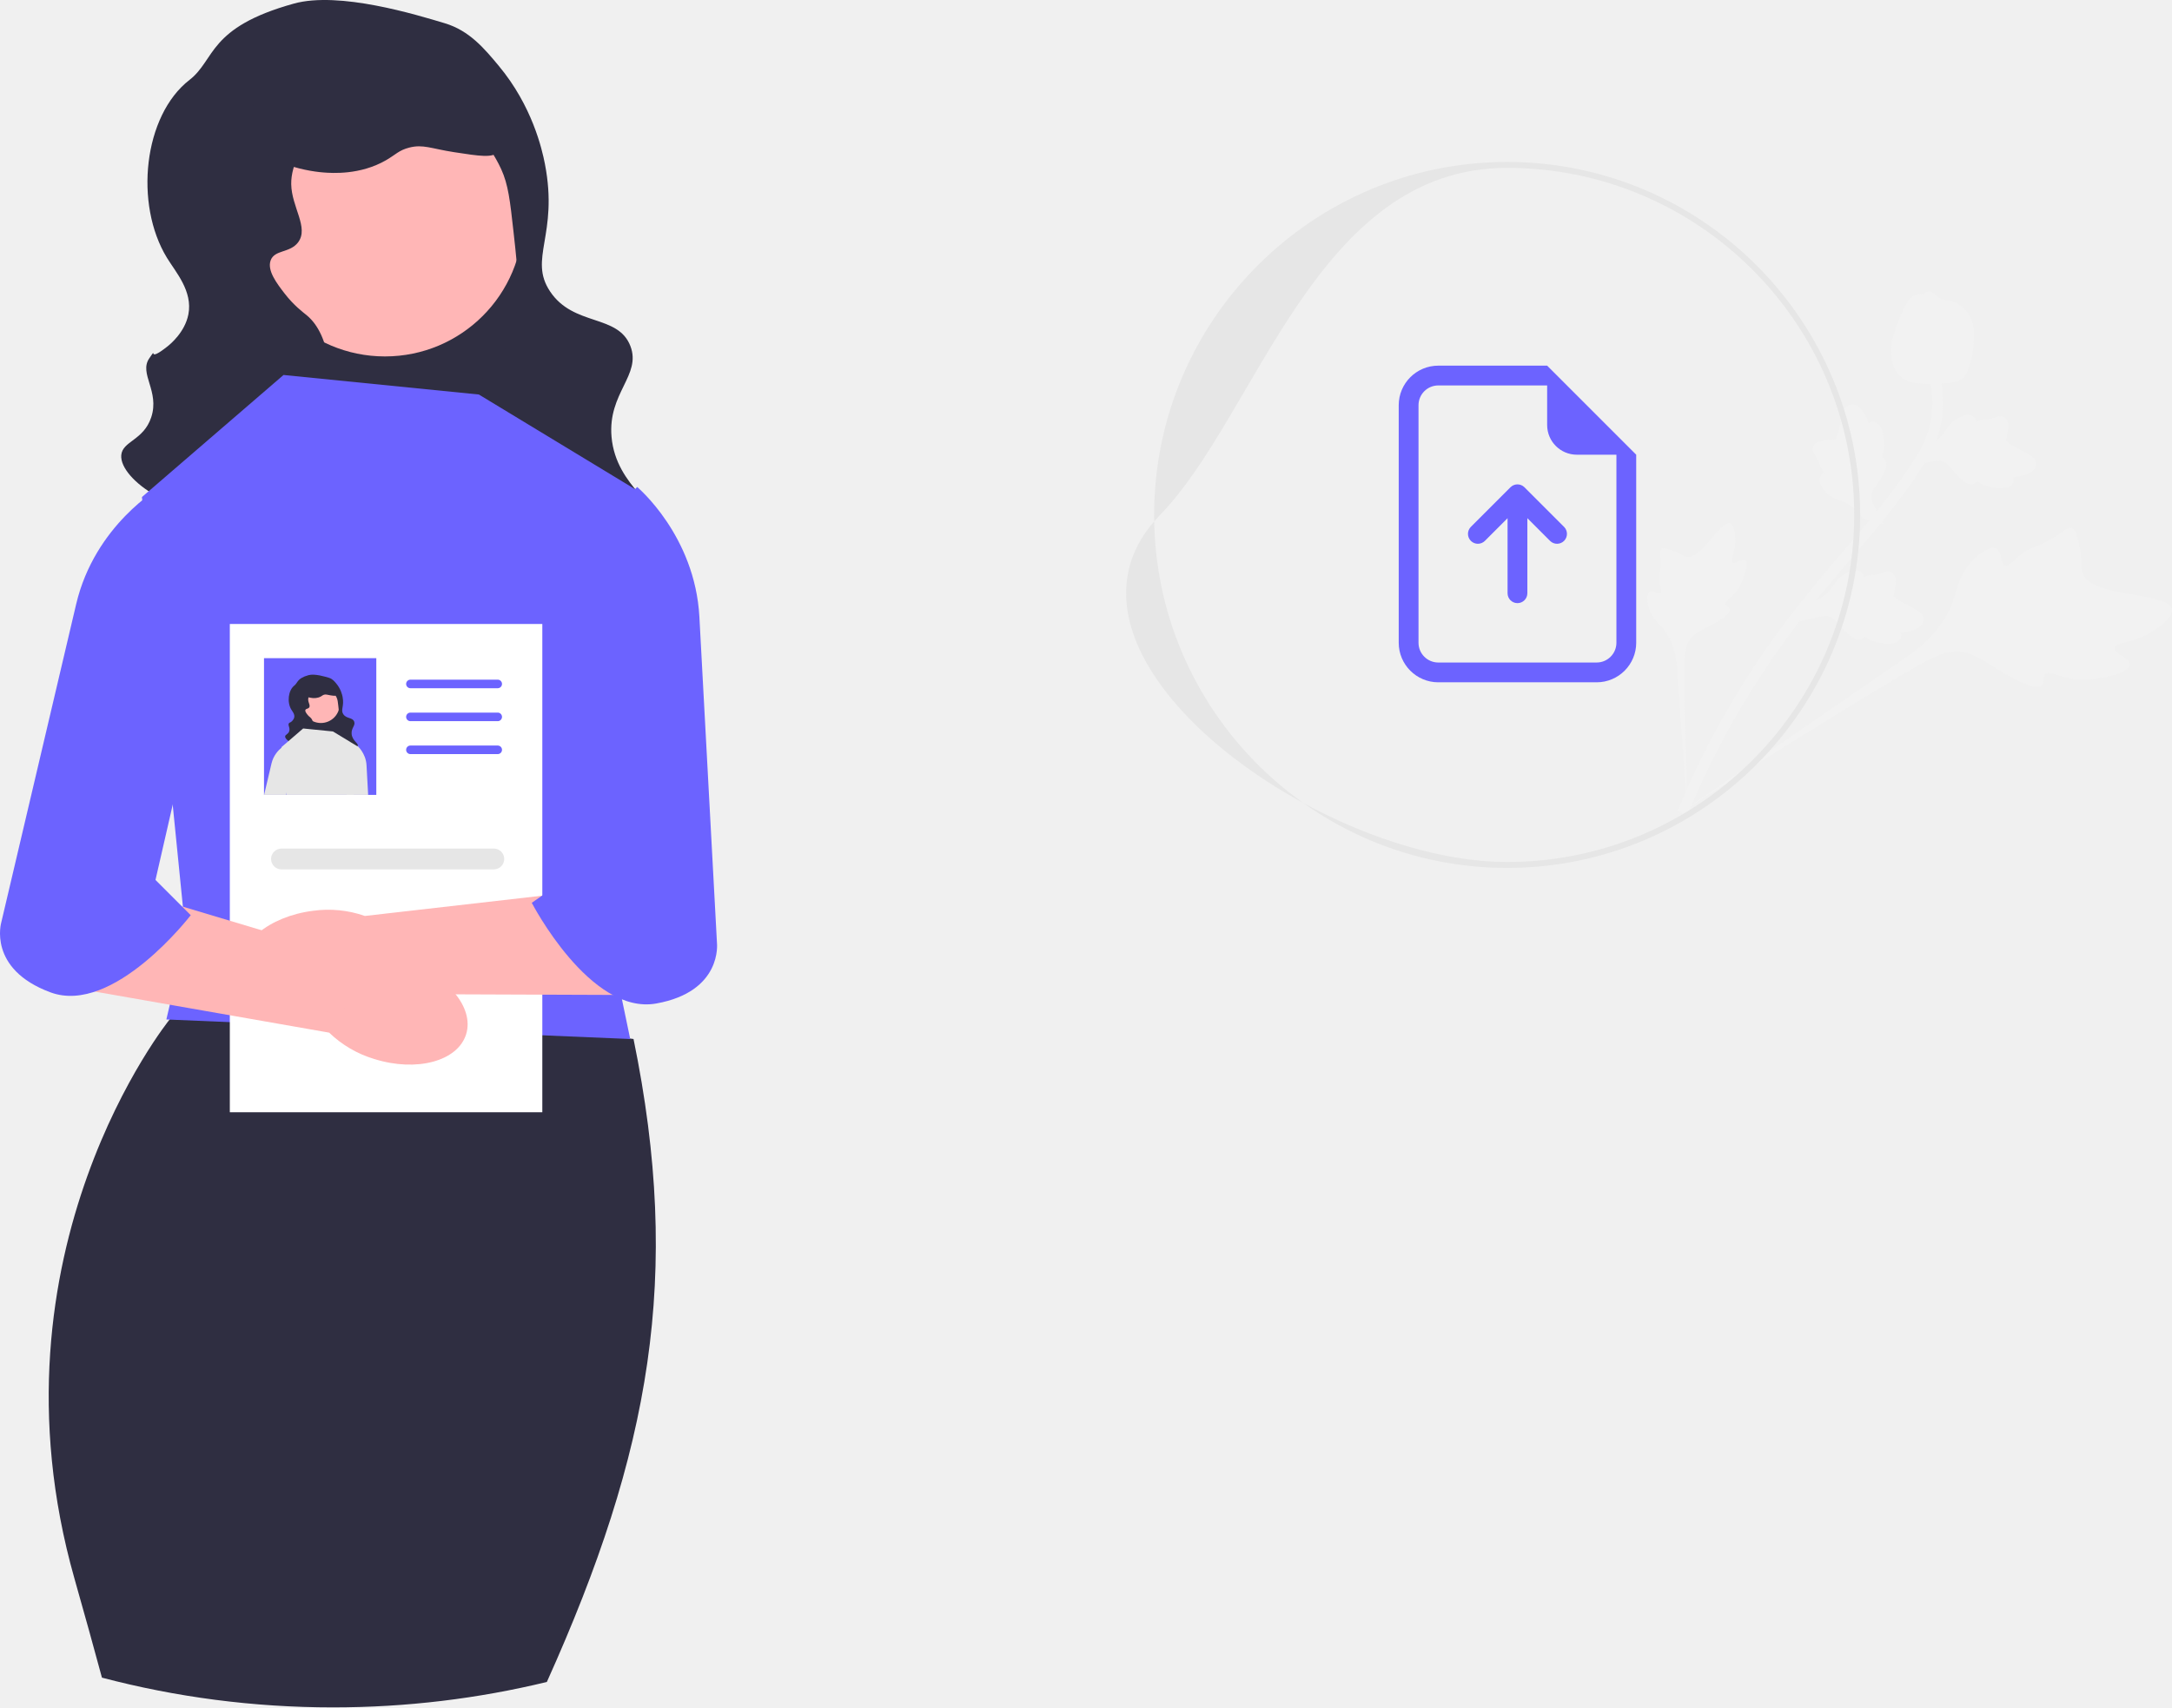
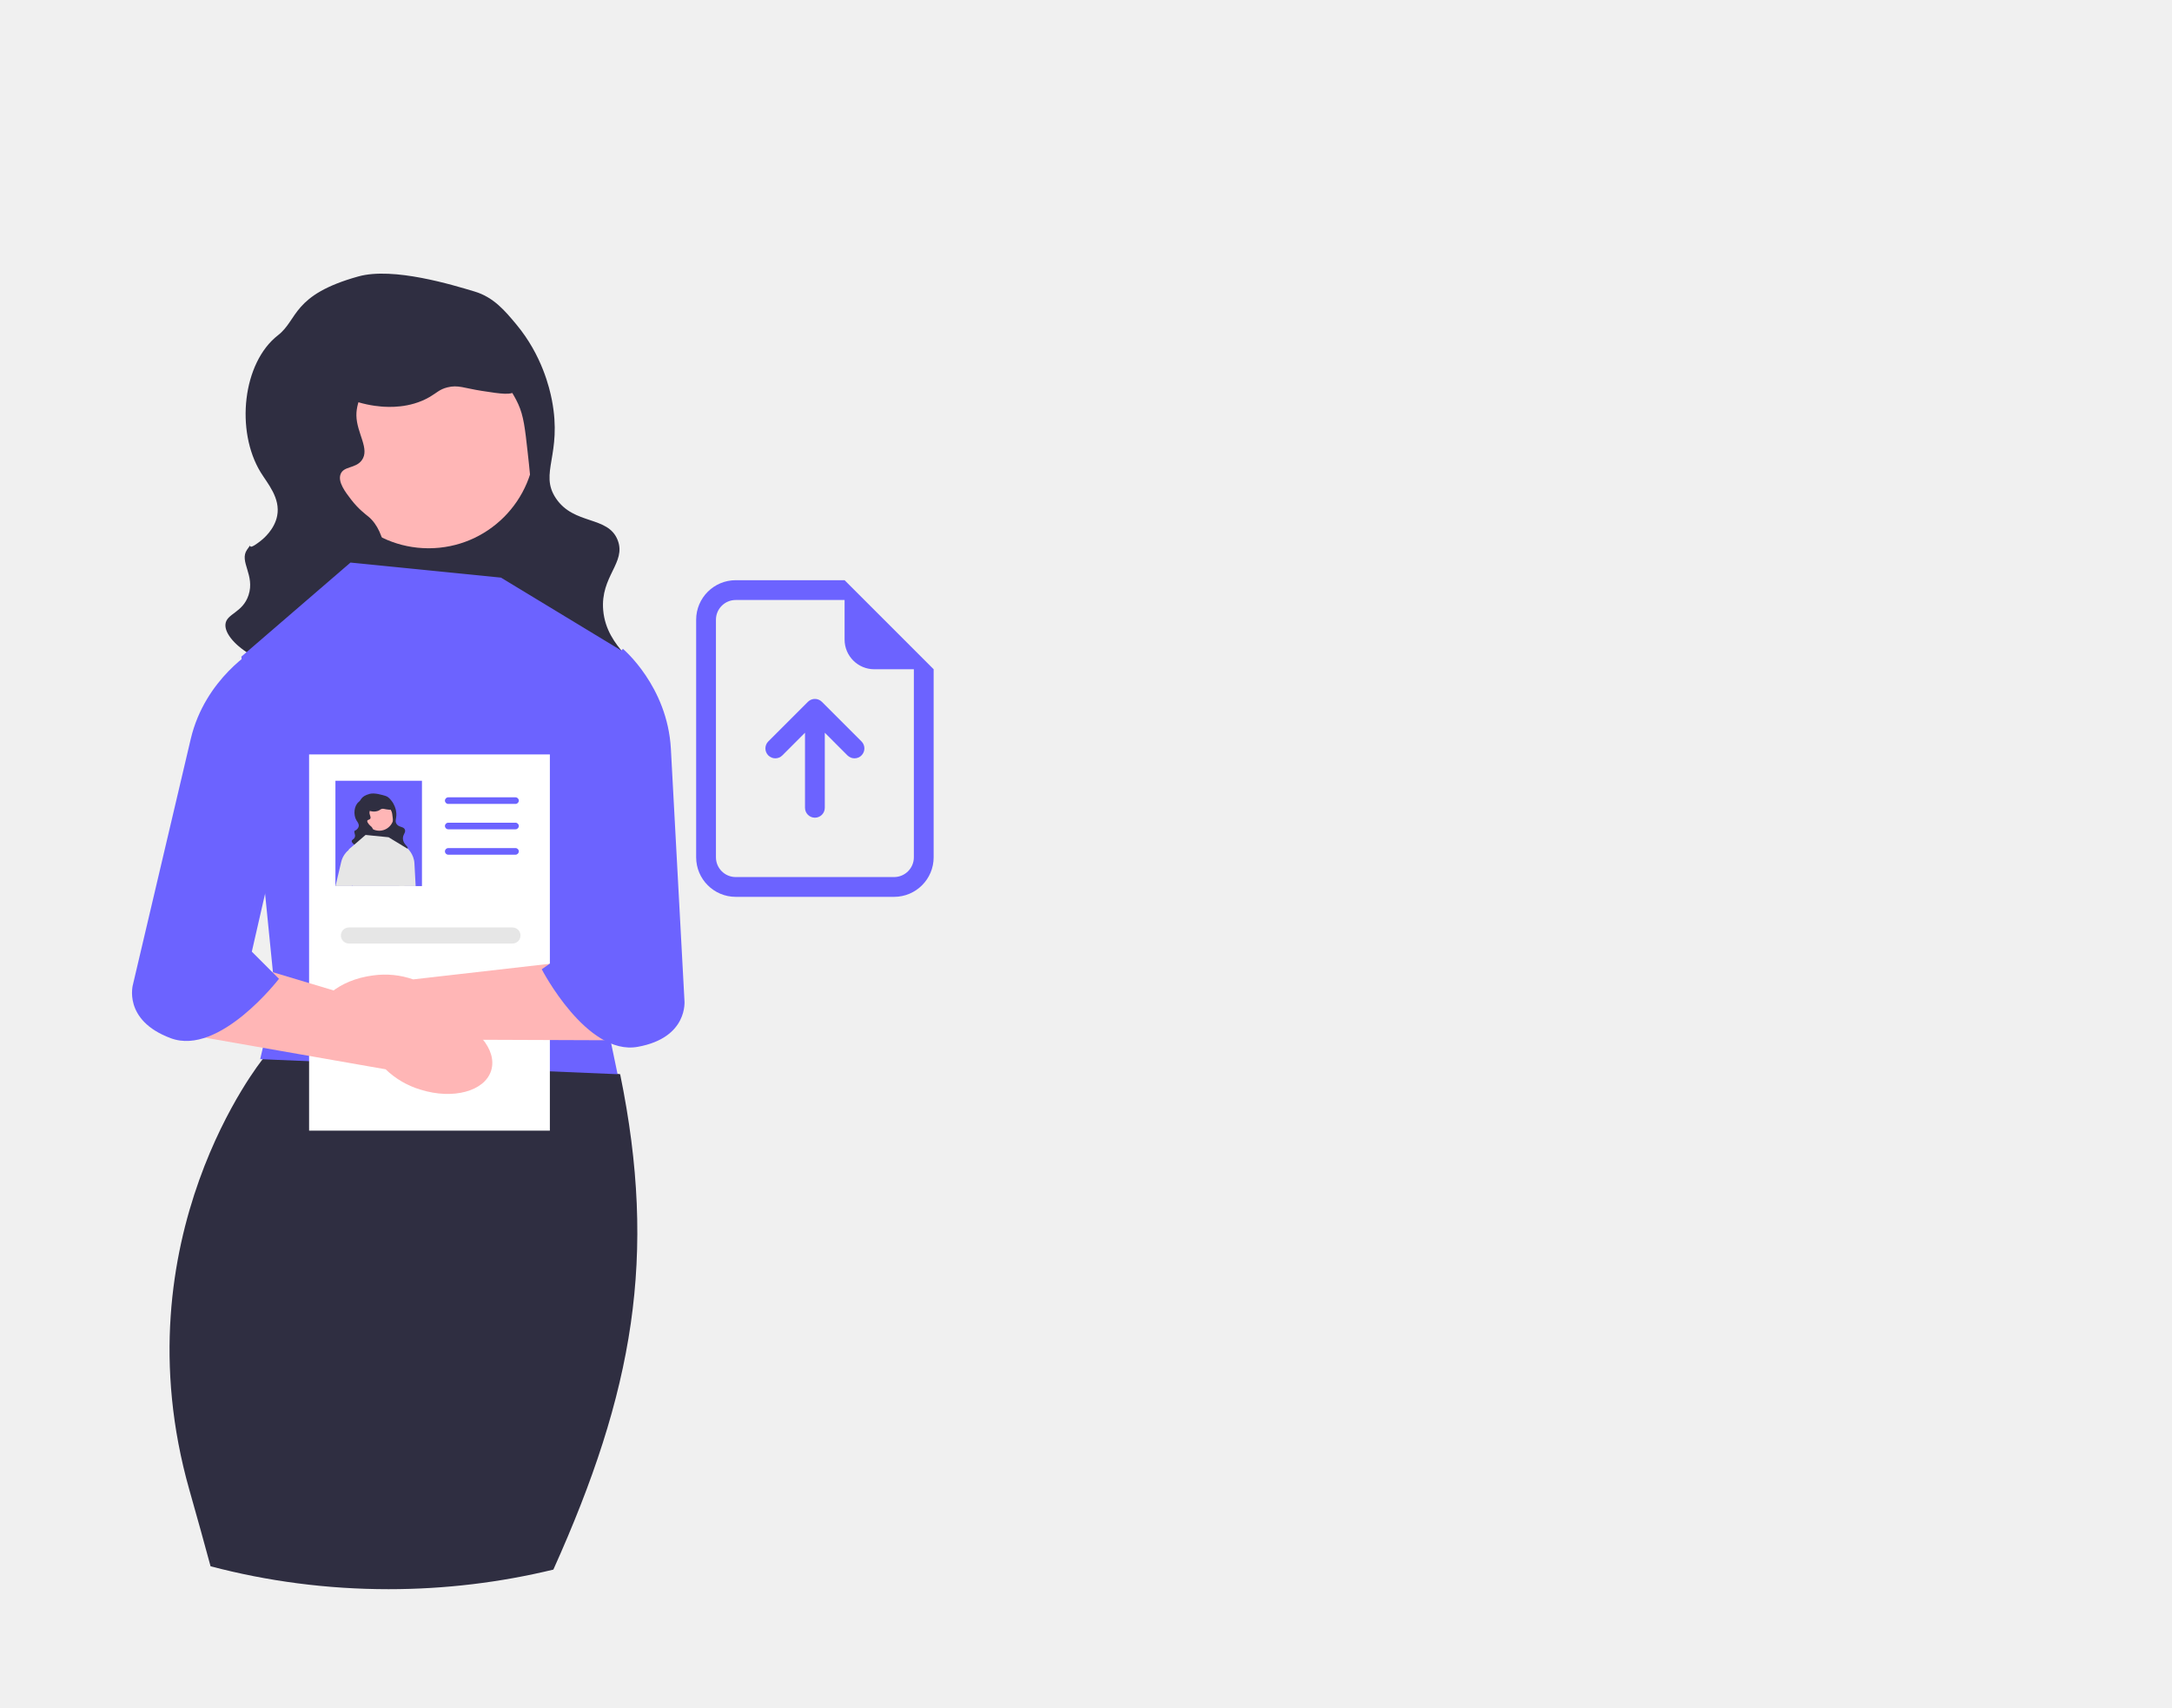
- <svg xmlns="http://www.w3.org/2000/svg" width="732.198" height="575.594" viewBox="0 0 732.198 575.594">
-   <g>
-     <rect x="88.319" y="73.528" width="95.624" height="90.678" transform="translate(-12.96953 16.73948) rotate(-6.71736)" fill="#2f2e41" />
-     <circle cx="129.773" cy="73.535" r="46.624" fill="#ffb6b6" />
-     <path d="M99.033,1.22h0c-29.055,8.066-26.349,18.897-35.152,25.721-15.51,12.024-18.676,41.842-7.602,59.968,2.959,4.843,8.748,11.243,7.226,19.07-1.169,6.008-6.101,10.052-7.03,10.788-7.603,6.029-2.957-.625-6.164,4.046-3.54,5.156,3.574,11.013,.677,19.841-2.569,7.827-9.739,8.036-10.112,12.812-.641,8.223,19.481,22.235,38.722,18.68,17.131-3.165,28.237-19.271,30.913-33.522,1.793-9.547,1.168-25.531-7.132-32.362-1.164-.958-4.306-3.24-7.514-7.415-2.538-3.304-5.879-7.654-4.625-11.076,1.336-3.646,6.488-2.416,9.246-6.069,3.74-4.954-2.212-11.878-2.314-19.648-.172-13.157,16.403-30.959,36.211-30.826,22.471,.15,33.431,23.276,34.581,25.808,2.384,5.249,2.971,10.531,4.144,21.093,1.684,15.158,2.74,24.658-.862,34.963-5.181,14.822-14.063,14.332-15.311,25.044-1.946,16.702,18.132,30.88,20.424,32.456,16.986,11.684,40.719,13.003,43.921,6.447,2.886-5.907-13.629-12.623-15.126-29.76-1.297-14.851,10.147-20.773,6.353-30.63-4.177-10.85-19.132-6.501-27.067-18.393-7.407-11.1,2.908-18.957-1.739-42.957-.983-5.077-4.323-19.587-15.511-33.035-4.929-5.924-9.942-11.95-18.302-14.445-9.359-2.794-35.486-10.867-50.855-6.601l-0,0Z" fill="#2f2e41" />
-     <path d="M84.207,44.469c2.395,9.998,18.206,13.173,24.852,13.674,2.815,.212,12.326,.928,21.093-4.144,3.24-1.875,4.327-3.353,7.801-4.239,4.703-1.199,7.324,.335,15.122,1.539,8.671,1.339,13.006,2.009,14.929-.098,3.143-3.444-.714-13.045-5.589-19.263-9.014-11.497-23.296-13.703-29.957-14.733-7.61-1.176-23.053-3.562-35.829,5.88-1.708,1.262-14.856,11.226-12.422,21.384h0Z" fill="#2f2e41" />
+ <svg xmlns="http://www.w3.org/2000/svg" width="732.198" height="575.594" viewBox="0 0 732.198 575.594" version="1.1" id="svg72">
+   <defs id="defs76" />
+   <path d="m 278.045,272.323 c 0,1.842 -1.494,3.336 -3.336,3.336 -1.842,0 -3.336,-1.494 -3.336,-3.336 v -25.306 l -7.646,7.653 c -1.304,1.304 -3.419,1.304 -4.724,0 -1.304,-1.304 -1.304,-3.419 0,-4.724 l 13.344,-13.344 c 1.301,-1.304 3.413,-1.307 4.718,-0.006 l 0.006,0.006 13.344,13.344 c 1.304,1.304 1.304,3.419 0,4.724 -1.304,1.304 -3.419,1.304 -4.724,0 l -7.646,-7.653 v 25.306 z" fill="#6c63ff" id="path56" />
+   <path d="m 314.74,289.002 v -63.383 l -30.023,-30.023 h -36.695 c -7.37,0 -13.344,5.974 -13.344,13.344 v 80.062 c 0,7.37 5.974,13.344 13.344,13.344 h 53.375 c 7.37,0 13.344,-5.974 13.344,-13.344 z m -30.023,-73.391 c 0,5.527 4.481,10.008 10.008,10.008 h 13.344 v 63.383 c 0,3.685 -2.987,6.672 -6.672,6.672 h -53.375 c -3.685,0 -6.672,-2.987 -6.672,-6.672 v -80.062 c 0,-3.685 2.987,-6.672 6.672,-6.672 h 36.695 v 13.344 z" fill="#6c63ff" id="path58" />
+   <g id="g1618" transform="matrix(0.7705006,0,0,0.7705006,-58.01344,92.44201)">
+     <g id="g10" transform="translate(133.051,-0.247183)">
+       <rect x="88.319" y="73.528" width="95.624" height="90.678" transform="rotate(-6.71736,136.1312,118.8667)" fill="#2f2e41" id="rect2" />
+       <circle cx="129.773" cy="73.535" r="46.624" fill="#ffb6b6" id="circle4" />
+       <path d="m 99.033,1.22 h 8e-5 C 69.979,9.286 72.685,20.117 63.881,26.942 48.371,38.965 45.205,68.783 56.279,86.91 c 2.959,4.843 8.748,11.243 7.226,19.07 -1.169,6.008 -6.101,10.052 -7.03,10.788 -7.603,6.029 -2.957,-0.625 -6.164,4.046 -3.54,5.156 3.574,11.013 0.677,19.841 -2.569,7.827 -9.739,8.036 -10.112,12.812 -0.641,8.223 19.481,22.235 38.722,18.68 17.131,-3.165 28.237,-19.271 30.913,-33.522 1.793,-9.547 1.168,-25.531 -7.132,-32.362 -1.164,-0.958 -4.306,-3.24 -7.514,-7.415 -2.538,-3.304 -5.879,-7.654 -4.625,-11.076 1.336,-3.646 6.488,-2.416 9.246,-6.069 3.74,-4.954 -2.212,-11.878 -2.314,-19.648 -0.172,-13.157 16.403,-30.959 36.211,-30.826 22.471,0.15 33.431,23.276 34.581,25.808 2.384,5.249 2.971,10.531 4.144,21.093 1.684,15.158 2.74,24.658 -0.862,34.963 -5.181,14.822 -14.063,14.332 -15.311,25.044 -1.946,16.702 18.132,30.88 20.424,32.456 16.986,11.684 40.719,13.003 43.921,6.447 2.886,-5.907 -13.629,-12.623 -15.126,-29.76 -1.297,-14.851 10.147,-20.773 6.353,-30.63 -4.177,-10.85 -19.132,-6.501 -27.067,-18.393 -7.407,-11.1 2.908,-18.957 -1.739,-42.957 C 182.719,50.224 179.379,35.714 168.191,22.266 163.262,16.342 158.249,10.316 149.889,7.821 140.53,5.027 114.403,-3.046 99.034,1.22 l -1.8e-4,1.3e-4 z" fill="#2f2e41" id="path6" />
+       <path d="m 84.207,44.469 c 2.395,9.998 18.206,13.173 24.852,13.674 2.815,0.212 12.326,0.928 21.093,-4.144 3.24,-1.875 4.327,-3.353 7.801,-4.239 4.703,-1.199 7.324,0.335 15.122,1.539 8.671,1.339 13.006,2.009 14.929,-0.098 3.143,-3.444 -0.714,-13.045 -5.589,-19.263 -9.014,-11.497 -23.296,-13.703 -29.957,-14.733 -7.61,-1.176 -23.053,-3.562 -35.829,5.88 -1.708,1.262 -14.856,11.226 -12.422,21.384 h 8e-5 z" fill="#2f2e41" id="path8" />
+     </g>
+     <path d="m 317.399,566.774 c -23.12,5.608 -47.273,8.573 -72.114,8.573 -26.907,0 -53.014,-3.476 -77.867,-10.028 -2.71,-10.028 -5.786,-21.132 -9.272,-33.414 -31.282,-110.281 32.093,-188.47 32.093,-188.47 l 15.636,-12.337 140.742,18.922 c 16.38,79.854 5.719,139.109 -29.217,216.754 l 2e-5,-6e-5 z" fill="#2f2e41" id="path28" />
+     <polygon points="62.661,315.704 56.077,343.686 212.449,350.27 204.219,310.766 215.741,165.916 161.422,132.995 95.581,126.411 47.847,167.562 " fill="#6c63ff" id="polygon30" transform="translate(133.051,-0.247183)" />
+     <rect x="210.526" y="210.111" width="105.345" height="164.602" fill="#ffffff" id="rect32" />
+     <path d="m 300.84,231.766 h -29.435 c -0.796,0 -1.444,-0.648 -1.444,-1.444 0,-0.796 0.648,-1.444 1.444,-1.444 h 29.435 c 0.796,0 1.444,0.648 1.444,1.444 0,0.796 -0.648,1.444 -1.444,1.444 z" fill="#6c63ff" id="path34" />
+     <path d="m 300.84,242.871 h -29.435 c -0.796,0 -1.444,-0.648 -1.444,-1.444 0,-0.796 0.648,-1.444 1.444,-1.444 h 29.435 c 0.796,0 1.444,0.648 1.444,1.444 0,0.796 -0.648,1.444 -1.444,1.444 z" fill="#6c63ff" id="path36" />
+     <path d="m 300.84,253.976 h -29.435 c -0.796,0 -1.444,-0.648 -1.444,-1.444 0,-0.796 0.648,-1.444 1.444,-1.444 h 29.435 c 0.796,0 1.444,0.648 1.444,1.444 0,0.796 -0.648,1.444 -1.444,1.444 z" fill="#6c63ff" id="path38" />
+     <path d="m 299.519,292.842 h -71.577 c -1.936,0 -3.511,-1.575 -3.511,-3.511 0,-1.936 1.575,-3.511 3.511,-3.511 h 71.577 c 1.936,0 3.511,1.575 3.511,3.511 0,1.936 -1.575,3.511 -3.511,3.511 z" fill="#e6e6e6" id="path40" />
+     <path id="b-97" d="m 259.252,356.773 c 14.241,4.463 28.088,0.733 30.927,-8.331 2.839,-9.064 -6.404,-20.027 -20.651,-24.49 -5.667,-1.861 -11.697,-2.338 -17.585,-1.39 l -60.58,-18.15 -38.447,27.505 91.097,15.961 c 4.296,4.14 9.522,7.19 15.239,8.896 z" fill="#ffb6b6" />
+     <path d="m 187.102,164.023 c 0,0 -22.072,12.613 -28.378,39.414 l -25.225,107.207 c 0,0 -4.73,15.766 16.554,23.649 21.284,7.883 47.297,-26.013 47.297,-26.013 l -11.88,-11.88 22.916,-100.056 -21.284,-32.32 v -5e-5 z" fill="#6c63ff" id="path43" />
+     <path id="c-98" d="m 242.832,340.928 c -14.805,1.883 -27.778,-4.23 -28.974,-13.653 -1.197,-9.422 9.835,-18.584 24.646,-20.466 5.906,-0.833 11.926,-0.239 17.555,1.732 l 62.831,-7.185 32.996,33.852 -92.484,-0.351 c -4.959,3.317 -10.641,5.399 -16.569,6.07 z" fill="#ffb6b6" />
+     <path d="m 347.835,163.917 c 0,0 19.503,16.306 20.985,43.8 l 5.929,109.975 c 0,0 1.876,16.353 -20.464,20.36 -22.34,4.007 -41.97,-33.945 -41.97,-33.945 l 13.789,-9.599 -4.916,-102.529 26.649,-28.061 h 2e-5 z" fill="#6c63ff" id="path46" />
+     <rect x="222.048" y="221.633" width="37.859" height="46.089" fill="#6c63ff" id="rect48" />
+     <path d="m 232.155,256.035 -2.601,11.391 -0.066,0.296 h -7.407 c 0.889,-3.753 1.992,-8.395 2.502,-10.617 0.642,-2.699 2.321,-4.444 3.391,-5.317 0.543,-0.477 0.938,-0.691 0.938,-0.691 l 3.243,4.938 h -2e-5 z" fill="#e6e6e6" id="path50" />
+     <path d="m 257.158,267.722 h -7.21 l -0.593,-12.362 3.95,-4.164 0.115,-0.115 c 0,0 2.979,2.485 3.193,6.683 0.115,2.09 0.346,6.288 0.543,9.958 z" fill="#e6e6e6" id="path52" />
+     <g id="g68" transform="translate(133.051,-0.247183)">
+       <rect x="102.556" y="237.413" width="12.966" height="12.295" transform="rotate(-6.71736,109.0392,243.5603)" fill="#2f2e41" id="rect60" />
+       <circle cx="108.177" cy="237.414" r="6.322" fill="#ffb6b6" id="circle62" />
+       <path d="m 104.009,227.608 h 1e-5 c -3.94,1.094 -3.573,2.562 -4.766,3.488 -2.103,1.63 -2.532,5.674 -1.031,8.131 0.401,0.657 1.186,1.525 0.98,2.586 -0.158,0.815 -0.827,1.363 -0.953,1.463 -1.031,0.817 -0.401,-0.085 -0.836,0.549 -0.48,0.699 0.485,1.493 0.092,2.69 -0.348,1.061 -1.321,1.09 -1.371,1.737 -0.087,1.115 2.642,3.015 5.251,2.533 2.323,-0.429 3.829,-2.613 4.192,-4.545 0.243,-1.294 0.158,-3.462 -0.967,-4.388 -0.158,-0.13 -0.584,-0.439 -1.019,-1.006 -0.344,-0.448 -0.797,-1.038 -0.627,-1.502 0.181,-0.494 0.88,-0.328 1.254,-0.823 0.507,-0.672 -0.3,-1.611 -0.314,-2.664 -0.023,-1.784 2.224,-4.198 4.91,-4.18 3.047,0.02 4.533,3.156 4.689,3.499 0.323,0.712 0.403,1.428 0.562,2.86 0.228,2.055 0.371,3.344 -0.117,4.741 -0.702,2.01 -1.907,1.943 -2.076,3.396 -0.264,2.265 2.459,4.187 2.769,4.401 2.303,1.584 5.521,1.763 5.956,0.874 0.391,-0.801 -1.848,-1.712 -2.051,-4.035 -0.176,-2.014 1.376,-2.817 0.861,-4.153 -0.566,-1.471 -2.594,-0.882 -3.67,-2.494 -1.004,-1.505 0.394,-2.57 -0.236,-5.825 -0.133,-0.688 -0.586,-2.656 -2.103,-4.479 -0.668,-0.803 -1.348,-1.62 -2.482,-1.959 -1.269,-0.379 -4.812,-1.474 -6.896,-0.895 l -2e-5,2e-5 z" fill="#2f2e41" id="path64" />
+       <path d="m 101.999,233.472 c 0.325,1.356 2.469,1.786 3.37,1.854 0.382,0.029 1.671,0.126 2.86,-0.562 0.439,-0.254 0.587,-0.455 1.058,-0.575 0.638,-0.163 0.993,0.045 2.05,0.209 1.176,0.182 1.764,0.272 2.024,-0.013 0.426,-0.467 -0.097,-1.769 -0.758,-2.612 -1.222,-1.559 -3.159,-1.858 -4.062,-1.998 -1.032,-0.159 -3.126,-0.483 -4.858,0.797 -0.232,0.171 -2.014,1.522 -1.684,2.9 h 1e-5 z" fill="#2f2e41" id="path66" />
+     </g>
+     <polygon points="96.503,267.673 94.923,252.036 94.906,251.855 99.713,247.723 101.194,246.439 102.198,245.583 104.783,245.847 112.223,246.587 112.239,246.587 114.741,248.102 118.477,250.373 120.255,251.443 120.519,251.608 119.218,267.969 96.52,267.969 " fill="#e6e6e6" id="polygon70" transform="translate(133.051,-0.247183)" />
  </g>
-   <g>
-     <path d="M717.9,224.129c.216-2.364-5.309-3.663-5.003-5.728,.305-2.058,5.896-1.484,11.915-5.06,1.085-.645,7.925-4.709,7.351-7.905-1.088-6.059-27.856-3.672-30.227-12.506-.52-1.939,.079-4.624-1.337-10.712-.563-2.422-1.05-3.684-2.1-4.105-1.49-.598-2.812,1.019-6.568,3.361-5.633,3.512-6.616,2.343-10.674,5.461-3.012,2.315-4.053,4.175-5.327,3.762-1.804-.585-.885-4.687-2.941-5.747-2.097-1.082-5.876,1.734-8.211,4.201-4.381,4.629-4.945,9.366-6.473,13.672-1.66,4.679-5.235,11.035-13.862,17.453l-78.639,54.194c16.539-10.829,62.76-39.876,80.739-50.088,5.19-2.948,10.635-5.808,16.459-4.278,5.607,1.473,10.891,6.838,19.897,10.54,1.052,.432,3.995,1.598,5.366,.363,1.133-1.022,.159-2.754,1.203-3.723,1.4-1.3,4.288,.761,9.089,1.566,3.385,.567,6,.221,8.249-.077,.678-.09,10.807-1.494,11.094-4.64l-0-0-0,0Z" fill="#f2f2f2" />
-     <path d="M588.305,188.847c-1.098-.788-3.329,1.549-4.255,.803-.922-.743,.973-3.322,.954-7.308-.003-.719-.024-5.249-1.759-5.889-3.288-1.214-9.839,12.612-14.86,11.227-1.102-.304-2.247-1.373-5.643-2.435-1.351-.422-2.111-.547-2.621-.154-.723,.559-.311,1.674-.246,4.194,.099,3.778-.759,3.923-.399,6.814,.267,2.146,.88,3.194,.309,3.7-.807,.717-2.556-.918-3.669-.215-1.136,.717-.844,3.384-.307,5.242,1.008,3.486,3.17,5.13,4.843,7.122,1.817,2.165,3.906,5.753,4.566,11.839l3.909,54.233c-.543-11.242-1.463-42.308-1.288-54.079,.051-3.398,.218-6.896,2.65-9.313,2.341-2.327,6.499-3.372,10.914-6.724,.516-.392,1.937-1.5,1.726-2.529-.174-.851-1.306-.873-1.48-1.665-.234-1.062,1.611-1.885,3.391-4.009,1.255-1.498,1.84-2.881,2.343-4.071,.152-.359,2.385-5.735,.923-6.784l-0,0-0,0Z" fill="#f2f2f2" />
-     <path d="M606.598,209.551l3.6-6.365,.624-.228c2.888-1.055,5.057-2.557,6.45-4.464,.222-.303,.427-.618,.637-.938,.832-1.269,1.865-2.847,3.949-4.051,1.164-.669,4.08-2.059,5.759-.411,.456,.438,.671,.949,.765,1.433,.092-.037,.185-.074,.286-.114,1.235-.471,1.978-.518,2.693-.564,.55-.035,1.117-.071,2.176-.362,.465-.127,.848-.257,1.172-.365,.979-.327,2.202-.676,3.315,.15,1.159,.925,1.069,2.372,1.01,3.33-.104,1.709-.378,2.797-.56,3.519-.067,.263-.141,.56-.146,.665-.025,.848,3.503,2.591,4.827,3.254,2.981,1.481,5.56,2.762,5.294,5.126-.189,1.691-1.841,2.913-5.048,3.724-.999,.252-1.921,.326-2.702,.341,.238,.554,.336,1.209,.052,1.922h0c-.674,1.686-2.936,2.229-6.724,1.619-.942-.149-2.208-.354-3.671-1.071-.689-.338-1.259-.712-1.741-1.039-.207,.266-.485,.515-.872,.699-1.136,.543-2.459,.235-3.915-.974-1.619-1.306-2.773-2.63-3.792-3.796-.891-1.017-1.66-1.89-2.417-2.364-1.417-.861-3.225-.536-5.442-.022l-5.58,1.346-0-0,0-0Z" fill="#f2f2f2" />
-     <path d="M635.022,176.708l-7.07-1.868-.379-.546c-1.753-2.526-3.756-4.243-5.954-5.107-.349-.137-.706-.257-1.069-.379-1.439-.483-3.227-1.082-4.92-2.792-.943-.956-3.027-3.424-1.859-5.467,.308-.552,.748-.89,1.192-1.104-.06-.08-.118-.161-.182-.248-.769-1.075-1.003-1.781-1.228-2.462-.174-.523-.352-1.062-.902-2.013-.241-.417-.464-.756-.65-1.041-.564-.864-1.213-1.959-.695-3.245,.601-1.355,2.023-1.636,2.965-1.822,1.68-.333,2.802-.344,3.546-.351,.272-.002,.578-.005,.681-.028,.827-.191,1.617-4.045,1.923-5.494,.676-3.259,1.262-6.078,3.615-6.421,1.684-.247,3.284,1.042,4.882,3.939,.497,.902,.802,1.775,1.015,2.527,.475-.371,1.084-.632,1.846-.538h0c1.802,.225,2.901,2.274,3.272,6.094,.095,.949,.217,2.226-.105,3.823-.152,.752-.369,1.398-.563,1.948,.31,.133,.621,.339,.897,.666,.813,.961,.851,2.319,.051,4.034-.852,1.898-1.841,3.349-2.71,4.631-.758,1.119-1.407,2.085-1.674,2.938-.473,1.589,.3,3.255,1.359,5.269l2.718,5.056-0-0-0,0Z" fill="#f2f2f2" />
-     <path d="M644.513,157.148l3.6-6.365,.624-.228c2.888-1.055,5.057-2.557,6.45-4.464,.222-.303,.427-.618,.637-.938,.832-1.269,1.865-2.847,3.949-4.051,1.164-.669,4.08-2.059,5.759-.411,.456,.438,.671,.949,.765,1.433,.092-.037,.185-.074,.286-.114,1.235-.471,1.978-.518,2.693-.564,.55-.035,1.117-.071,2.176-.362,.465-.127,.848-.257,1.172-.365,.979-.327,2.202-.676,3.315,.15,1.159,.925,1.069,2.372,1.01,3.33-.104,1.709-.378,2.797-.56,3.519-.067,.263-.141,.56-.146,.665-.025,.848,3.503,2.591,4.827,3.254,2.981,1.481,5.56,2.762,5.294,5.126-.189,1.691-1.841,2.913-5.048,3.724-.999,.252-1.921,.326-2.702,.341,.238,.554,.336,1.209,.052,1.922h0c-.674,1.686-2.936,2.229-6.724,1.619-.942-.149-2.208-.354-3.671-1.071-.689-.338-1.259-.712-1.741-1.039-.207,.266-.485,.515-.872,.699-1.136,.543-2.459,.235-3.915-.974-1.619-1.306-2.773-2.63-3.792-3.796-.891-1.017-1.66-1.89-2.417-2.364-1.417-.861-3.225-.536-5.442-.022l-5.58,1.346-0-0,0-0Z" fill="#f2f2f2" />
-     <path d="M567.846,275.798l-.674-1.666,.732-1.64-.732,1.64-1.558-.876c.074-.15,.218-.514,.448-1.08,1.261-3.099,5.094-12.531,12.586-26.333,5.23-9.635,11.134-19.158,17.552-28.31,6.428-9.166,11.825-15.721,16.162-20.991,3.272-3.974,6.455-7.709,9.558-11.346,8.287-9.718,16.114-18.899,23.34-30.104,1.614-2.501,4.972-7.707,5.903-15.16,.539-4.322,.187-8.762-1.052-13.192l3.464-.968c1.364,4.894,1.752,9.809,1.153,14.608-1.032,8.263-4.69,13.936-6.448,16.662-7.354,11.403-15.257,20.671-23.625,30.482-3.09,3.624-6.261,7.342-9.519,11.3-4.297,5.22-9.646,11.719-15.992,20.767-6.343,9.042-12.174,18.449-17.339,27.961-7.396,13.629-11.172,22.921-12.412,25.973-.663,1.629-.802,1.971-1.546,2.269v-0Z" fill="#f2f2f2" />
-     <path d="M641.423,127.505c-.119-.086-.238-.177-.354-.274-2.382-1.927-3.604-5.072-3.634-9.347-.011-2.009,.582-3.863,1.763-7.561,.181-.571,1.133-3.442,3.01-6.983,1.226-2.314,1.898-3.166,2.877-3.64,1.087-.53,2.271-.592,3.407-.389,.165-.305,.402-.571,.735-.776,1.374-.855,2.578,.259,3.236,.852,.328,.307,.736,.692,1.24,1.019,.791,.516,1.367,.586,2.236,.695,.832,.104,1.867,.233,3.128,.804,2.493,1.115,3.864,3.043,4.317,3.678,2.39,3.327,2.171,6.898,1.917,11.033-.053,.828-.321,3.787-1.562,7.212-.895,2.471-1.636,3.321-2.302,3.87-1.364,1.131-2.786,1.315-6.205,1.518-3.574,.216-5.366,.323-6.738,.184-3.19-.329-5.194-.535-7.07-1.893l-0,0h-0Z" fill="#f2f2f2" />
-   </g>
-   <path d="M184.348,567.021c-23.12,5.608-47.273,8.573-72.114,8.573-26.907,0-53.014-3.476-77.867-10.028-2.71-10.028-5.786-21.132-9.272-33.414-31.282-110.281,32.093-188.47,32.093-188.47l15.636-12.337,140.742,18.922c16.38,79.854,5.719,139.109-29.217,216.754l0-0Z" fill="#2f2e41" />
-   <polygon points="161.422 132.995 95.581 126.411 47.847 167.562 62.661 315.704 56.077 343.686 212.449 350.27 204.219 310.766 215.741 165.916 161.422 132.995" fill="#6c63ff" />
-   <rect x="77.475" y="210.358" width="105.345" height="164.602" fill="#fff" />
-   <path d="M167.789,232.013h-29.435c-.796,0-1.444-.648-1.444-1.444s.648-1.444,1.444-1.444h29.435c.796,0,1.444,.648,1.444,1.444s-.648,1.444-1.444,1.444Z" fill="#6c63ff" />
-   <path d="M167.789,243.118h-29.435c-.796,0-1.444-.648-1.444-1.444s.648-1.444,1.444-1.444h29.435c.796,0,1.444,.648,1.444,1.444s-.648,1.444-1.444,1.444Z" fill="#6c63ff" />
-   <path d="M167.789,254.223h-29.435c-.796,0-1.444-.648-1.444-1.444s.648-1.444,1.444-1.444h29.435c.796,0,1.444,.648,1.444,1.444s-.648,1.444-1.444,1.444Z" fill="#6c63ff" />
-   <path d="M166.467,293.089H94.891c-1.936,0-3.511-1.575-3.511-3.511s1.575-3.511,3.511-3.511h71.577c1.936,0,3.511,1.575,3.511,3.511s-1.575,3.511-3.511,3.511Z" fill="#e6e6e6" />
-   <path id="b-97" d="M126.201,357.02c14.241,4.463,28.088,.733,30.927-8.331s-6.404-20.027-20.651-24.49c-5.667-1.861-11.697-2.338-17.585-1.39l-60.58-18.15-38.447,27.505,91.097,15.961c4.296,4.14,9.522,7.19,15.239,8.896Z" fill="#ffb6b6" />
-   <path d="M54.051,164.27s-22.072,12.613-28.378,39.414L.448,310.891s-4.73,15.766,16.554,23.649c21.284,7.883,47.297-26.013,47.297-26.013l-11.88-11.88,22.916-100.056-21.284-32.32v-0Z" fill="#6c63ff" />
-   <path id="c-98" d="M109.781,341.175c-14.805,1.883-27.778-4.23-28.974-13.653-1.197-9.422,9.835-18.584,24.646-20.466,5.906-.833,11.926-.239,17.555,1.732l62.831-7.185,32.996,33.852-92.484-.351c-4.959,3.317-10.641,5.399-16.569,6.07Z" fill="#ffb6b6" />
-   <path d="M214.784,164.164s19.503,16.306,20.985,43.8l5.929,109.975s1.876,16.353-20.464,20.36-41.97-33.945-41.97-33.945l13.789-9.599-4.916-102.529,26.649-28.061h0Z" fill="#6c63ff" />
-   <rect x="88.997" y="221.881" width="37.859" height="46.089" fill="#6c63ff" />
-   <path d="M99.104,256.282l-2.601,11.391-.066,.296h-7.407c.889-3.753,1.992-8.395,2.502-10.617,.642-2.699,2.321-4.444,3.391-5.317,.543-.477,.938-.691,.938-.691l3.243,4.938h-0Z" fill="#e6e6e6" />
-   <path d="M124.107,267.969h-7.21l-.593-12.362,3.95-4.164,.115-.115s2.979,2.485,3.193,6.683c.115,2.09,.346,6.288,.543,9.958Z" fill="#e6e6e6" />
-   <path d="M508.068,292.594c-65.617,0-119-53.383-119-119s53.383-119,119-119,119,53.383,119,119-53.383,119-119,119Zm0-236c-64.514,0-84,83-117,117-44.932,46.294,52.486,117,117,117s117-52.486,117-117-52.486-117-117-117Z" fill="#e6e6e6" />
-   <path d="M514.884,199.993c0,1.842-1.494,3.336-3.336,3.336s-3.336-1.494-3.336-3.336v-25.306l-7.646,7.653c-1.304,1.304-3.419,1.304-4.724,0s-1.304-3.419,0-4.724l13.344-13.344c1.301-1.304,3.413-1.307,4.718-.006l.006,.006,13.344,13.344c1.304,1.304,1.304,3.419,0,4.724s-3.419,1.304-4.724,0l-7.646-7.653v25.306Z" fill="#6c63ff" />
-   <path d="M551.58,216.673v-63.383l-30.023-30.023h-36.695c-7.37,0-13.344,5.974-13.344,13.344v80.062c0,7.37,5.974,13.344,13.344,13.344h53.375c7.37,0,13.344-5.974,13.344-13.344Zm-30.023-73.391c0,5.527,4.481,10.008,10.008,10.008h13.344v63.383c0,3.685-2.987,6.672-6.672,6.672h-53.375c-3.685,0-6.672-2.987-6.672-6.672v-80.062c0-3.685,2.987-6.672,6.672-6.672h36.695v13.344Z" fill="#6c63ff" />
-   <g>
-     <rect x="102.556" y="237.413" width="12.966" height="12.295" transform="translate(-27.74113 14.42648) rotate(-6.71736)" fill="#2f2e41" />
-     <circle cx="108.177" cy="237.414" r="6.322" fill="#ffb6b6" />
-     <path d="M104.009,227.608h0c-3.94,1.094-3.573,2.562-4.766,3.488-2.103,1.63-2.532,5.674-1.031,8.131,.401,.657,1.186,1.525,.98,2.586-.158,.815-.827,1.363-.953,1.463-1.031,.817-.401-.085-.836,.549-.48,.699,.485,1.493,.092,2.69-.348,1.061-1.321,1.09-1.371,1.737-.087,1.115,2.642,3.015,5.251,2.533,2.323-.429,3.829-2.613,4.192-4.545,.243-1.294,.158-3.462-.967-4.388-.158-.13-.584-.439-1.019-1.006-.344-.448-.797-1.038-.627-1.502,.181-.494,.88-.328,1.254-.823,.507-.672-.3-1.611-.314-2.664-.023-1.784,2.224-4.198,4.91-4.18,3.047,.02,4.533,3.156,4.689,3.499,.323,.712,.403,1.428,.562,2.86,.228,2.055,.371,3.344-.117,4.741-.702,2.01-1.907,1.943-2.076,3.396-.264,2.265,2.459,4.187,2.769,4.401,2.303,1.584,5.521,1.763,5.956,.874,.391-.801-1.848-1.712-2.051-4.035-.176-2.014,1.376-2.817,.861-4.153-.566-1.471-2.594-.882-3.67-2.494-1.004-1.505,.394-2.57-.236-5.825-.133-.688-.586-2.656-2.103-4.479-.668-.803-1.348-1.62-2.482-1.959-1.269-.379-4.812-1.474-6.896-.895l-0,0Z" fill="#2f2e41" />
-     <path d="M101.999,233.472c.325,1.356,2.469,1.786,3.37,1.854,.382,.029,1.671,.126,2.86-.562,.439-.254,.587-.455,1.058-.575,.638-.163,.993,.045,2.05,.209,1.176,.182,1.764,.272,2.024-.013,.426-.467-.097-1.769-.758-2.612-1.222-1.559-3.159-1.858-4.062-1.998-1.032-.159-3.126-.483-4.858,.797-.232,.171-2.014,1.522-1.684,2.9h0Z" fill="#2f2e41" />
-   </g>
-   <polygon points="120.519 251.608 119.218 267.969 96.52 267.969 96.503 267.673 94.923 252.036 94.906 251.855 99.713 247.723 101.194 246.439 102.198 245.583 104.783 245.847 112.223 246.587 112.239 246.587 114.741 248.102 118.477 250.373 120.255 251.443 120.519 251.608" fill="#e6e6e6" />
</svg>
